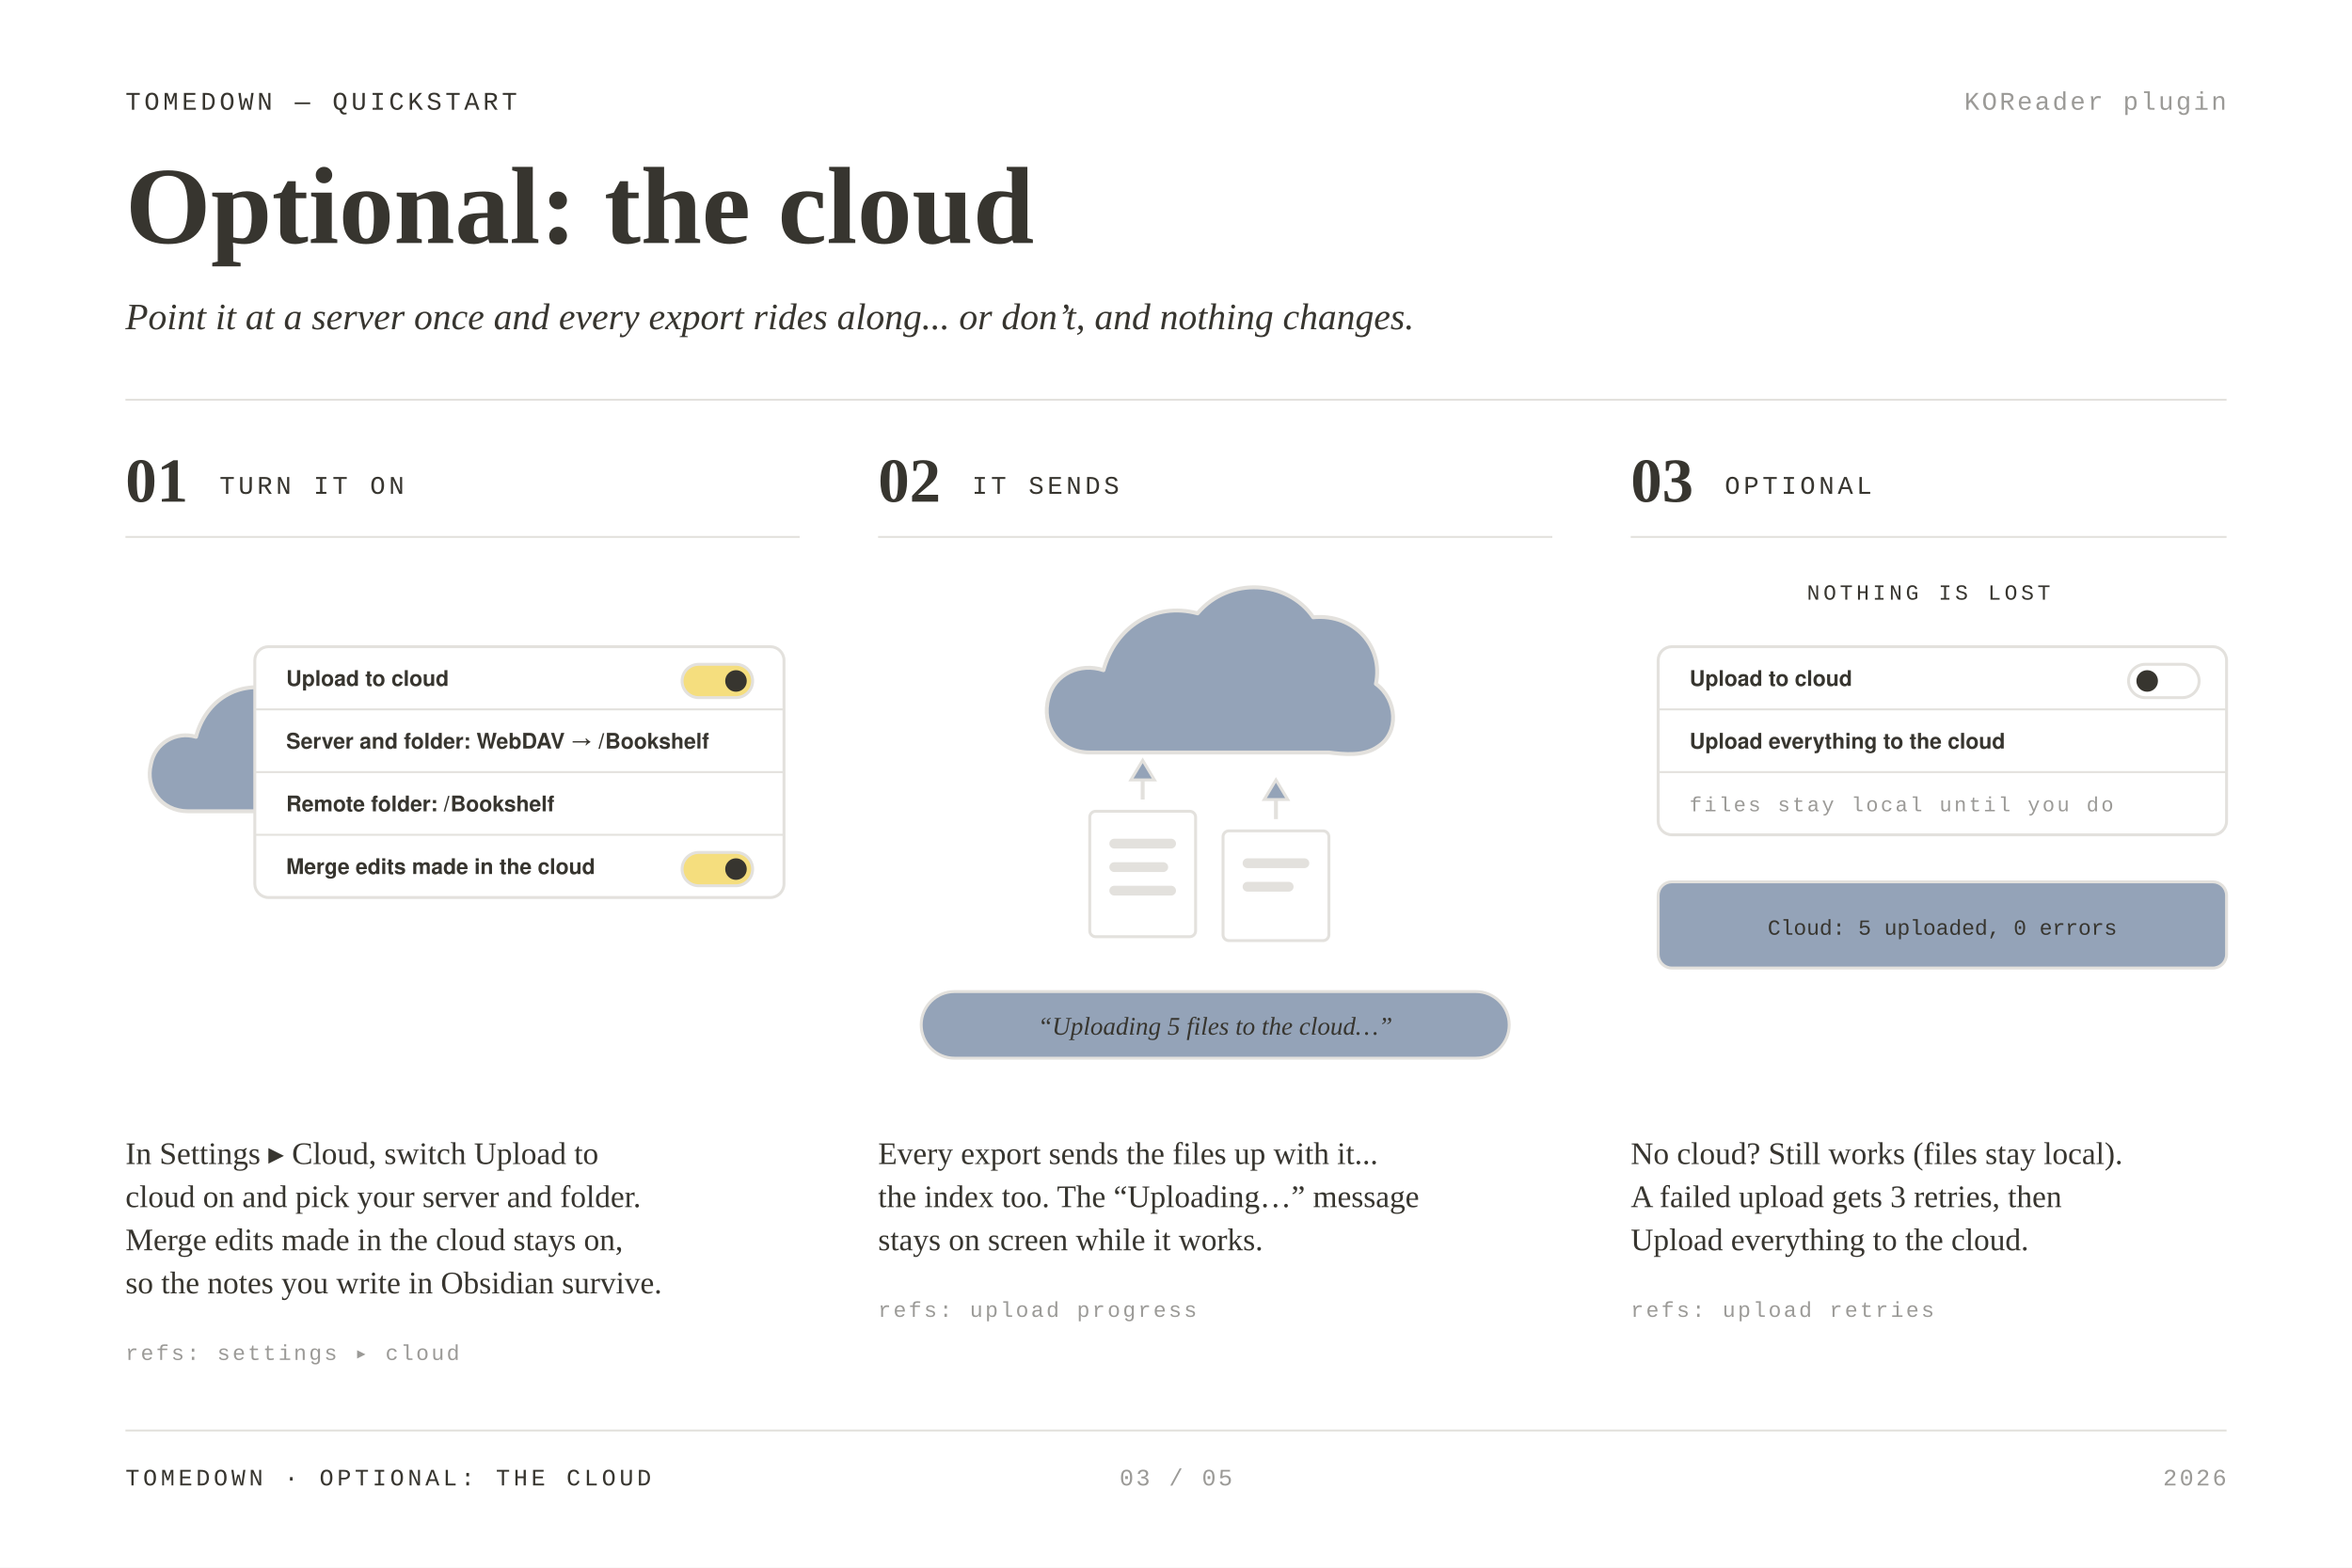
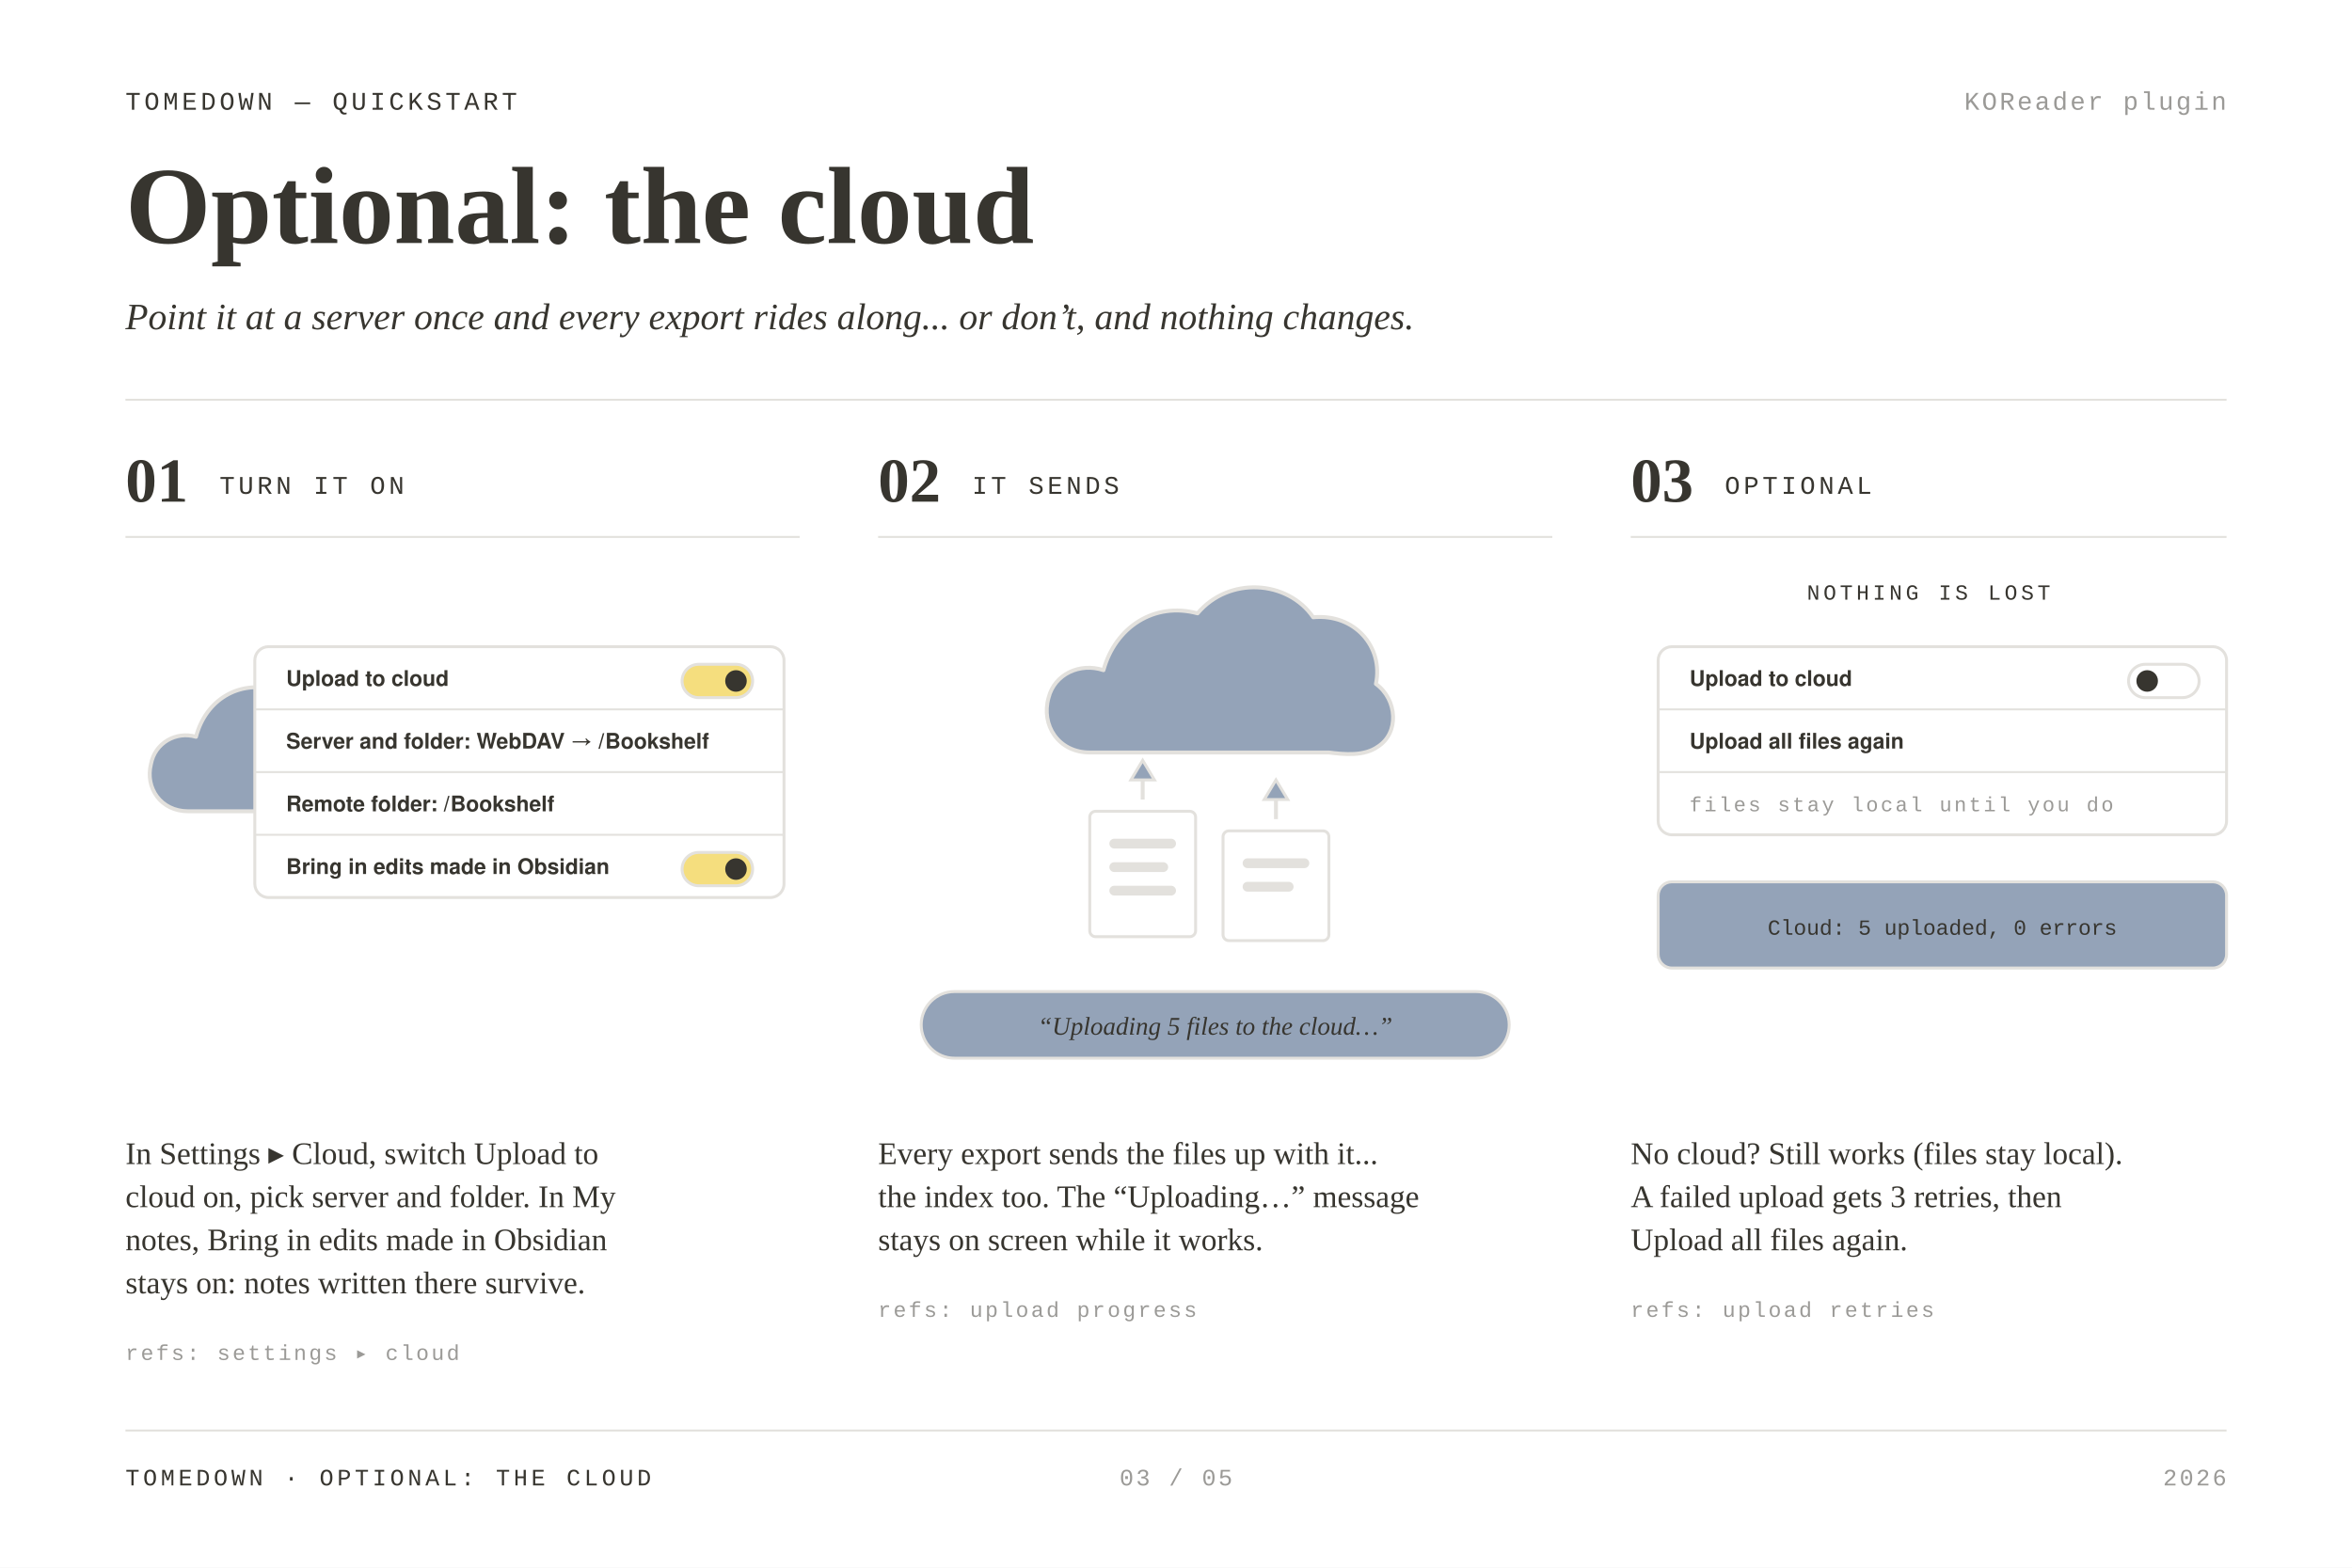
<svg xmlns="http://www.w3.org/2000/svg" width="1740" height="1160" viewBox="0 0 1200 800" role="img" aria-label="Tomedown quickstart tutorial 03 — Optional: the cloud: switch upload on, every export sends the files, and without a cloud everything still works">
  <style>
    .display { font-family: Georgia, "Times New Roman", serif; font-weight: 700; fill: #37352F; }
    .deck    { font-family: Georgia, "Times New Roman", serif; font-style: italic; fill: #37352F; }
    .label   { font-family: "SF Mono", Menlo, Consolas, "Liberation Mono", monospace; letter-spacing: 1.8px; fill: #37352F; }
    .labelm  { font-family: "SF Mono", Menlo, Consolas, "Liberation Mono", monospace; letter-spacing: 1.2px; fill: #9B9A97; }
    .body    { font-family: Georgia, "Times New Roman", serif; fill: #37352F; }
    .menu    { font-family: "Helvetica Neue", Helvetica, Arial, sans-serif; font-weight: 700; fill: #37352F; }
    .code    { font-family: "SF Mono", Menlo, Consolas, "Liberation Mono", monospace; fill: #37352F; }
    .rule    { stroke: #E3E1DD; stroke-width: 1; }
    .hair    { stroke: #E3E1DD; stroke-width: 1; opacity: 1; }
    .card    { fill: #FFFFFF; stroke: #E3E1DD; stroke-width: 1.5; }
    .frame   { fill: #FFFFFF; stroke: #E3E1DD; stroke-width: 1.5; }
    .skel    { fill: #E3E1DD; }
    .accent  { fill: #F5DE7E; }
    .cloud   { fill: #94A3B8; stroke: #E3E1DD; stroke-width: 2; stroke-linejoin: round; }
    .cloudtri{ fill: #94A3B8; stroke: #E3E1DD; stroke-width: 1.5; }
    .cloudbox{ fill: #94A3B8; stroke: #E3E1DD; stroke-width: 1.5; }
  </style>
  <rect width="1200" height="800" fill="#FFFFFF" />
  <text class="label" x="64" y="56" font-size="13">TOMEDOWN — QUICKSTART</text>
  <text class="labelm" x="1136" y="56" font-size="13" text-anchor="end">KOReader plugin</text>
  <text class="display" x="64" y="124" font-size="56">Optional: the cloud</text>
  <text class="deck" x="64" y="168" font-size="19">Point it at a server once and every export rides along... or don’t, and nothing changes.</text>
  <line class="rule" x1="64" y1="204" x2="1136" y2="204" />
  <text class="display" x="64" y="256" font-size="32">01</text>
  <text class="label" x="112" y="252" font-size="13">TURN IT ON</text>
  <line class="hair" x1="64" y1="274" x2="408" y2="274" />
  <path class="cloud" d="M96 414 C82 414 74 402 77 390 C79 379 90 373 100 376 C105 357 122 347 140 352 C154 336 180 337 190 353 C208 350 220 364 217 379 C228 386 230 401 220 410 C213 416 202 416 194 414 Z" />
  <rect class="card" x="130" y="330" width="270" height="128" rx="7" />
  <line class="hair" x1="130" y1="362" x2="400" y2="362" />
  <line class="hair" x1="130" y1="394" x2="400" y2="394" />
  <line class="hair" x1="130" y1="426" x2="400" y2="426" />
  <text class="menu" x="146" y="350" font-size="11">Upload to cloud</text>
  <rect x="348" y="339" width="36" height="17" rx="8.5" fill="#F5DE7E" stroke="#E3E1DD" stroke-width="1.5" />
  <circle cx="375.5" cy="347.5" r="5.5" fill="#37352F" />
  <text class="menu" x="146" y="382" font-size="11">Server and folder: WebDAV → /Bookshelf</text>
  <text class="menu" x="146" y="414" font-size="11">Remote folder: /Bookshelf</text>
-   <text class="menu" x="146" y="446" font-size="11">Merge edits made in the cloud</text>
+   <text class="menu" x="146" y="446" font-size="11">Bring in edits made in Obsidian</text>
  <rect x="348" y="435" width="36" height="17" rx="8.5" fill="#F5DE7E" stroke="#E3E1DD" stroke-width="1.5" />
  <circle cx="375.5" cy="443.5" r="5.5" fill="#37352F" />
  <text class="body" x="64" y="594" font-size="16">In Settings ▸ Cloud, switch Upload to</text>
-   <text class="body" x="64" y="616" font-size="16">cloud on and pick your server and folder.</text>
-   <text class="body" x="64" y="638" font-size="16">Merge edits made in the cloud stays on,</text>
-   <text class="body" x="64" y="660" font-size="16">so the notes you write in Obsidian survive.</text>
+   <text class="body" x="64" y="616" font-size="16">cloud on, pick server and folder. In My</text>
+   <text class="body" x="64" y="638" font-size="16">notes, Bring in edits made in Obsidian</text>
+   <text class="body" x="64" y="660" font-size="16">stays on: notes written there survive.</text>
  <text class="labelm" x="64" y="694" font-size="11">refs: settings ▸ cloud</text>
  <text class="display" x="448" y="256" font-size="32">02</text>
  <text class="label" x="496" y="252" font-size="13">IT SENDS</text>
  <line class="hair" x1="448" y1="274" x2="792" y2="274" />
  <path class="cloud" d="M556 384 C540 384 531 370 535 356 C538 344 551 338 563 342 C569 320 589 307 611 313 C627 294 657 296 670 315 C691 313 706 330 702 349 C713 357 714 374 703 381 C696 386 686 385 678 384 Z" />
  <rect class="card" x="556" y="414" width="54" height="64" rx="3" />
  <rect class="skel" x="566" y="428" width="34" height="5" rx="2.5" />
  <rect class="skel" x="566" y="440" width="30" height="5" rx="2.5" />
  <rect class="skel" x="566" y="452" width="34" height="5" rx="2.5" />
  <rect class="card" x="624" y="424" width="54" height="56" rx="3" />
  <rect class="skel" x="634" y="438" width="34" height="5" rx="2.5" />
  <rect class="skel" x="634" y="450" width="26" height="5" rx="2.5" />
  <path d="M583 408 V394" fill="none" stroke="#E3E1DD" stroke-width="2" />
  <path class="cloudtri" d="M577 398 L583 388 L589 398 Z" />
  <path d="M651 418 V404" fill="none" stroke="#E3E1DD" stroke-width="2" />
  <path class="cloudtri" d="M645 408 L651 398 L657 408 Z" />
  <rect class="cloudbox" x="470" y="506" width="300" height="34" rx="17" />
  <text class="deck" x="620" y="528" font-size="13" text-anchor="middle">“Uploading 5 files to the cloud…”</text>
  <text class="body" x="448" y="594" font-size="16">Every export sends the files up with it...</text>
  <text class="body" x="448" y="616" font-size="16">the index too. The “Uploading…” message</text>
  <text class="body" x="448" y="638" font-size="16">stays on screen while it works.</text>
  <text class="labelm" x="448" y="672" font-size="11">refs: upload progress</text>
  <text class="display" x="832" y="256" font-size="32">03</text>
  <text class="label" x="880" y="252" font-size="13">OPTIONAL</text>
  <line class="hair" x1="832" y1="274" x2="1136" y2="274" />
  <text class="label" x="984" y="306" font-size="11" text-anchor="middle">NOTHING IS LOST</text>
  <rect class="card" x="846" y="330" width="290" height="96" rx="7" />
  <line class="hair" x1="846" y1="362" x2="1136" y2="362" />
  <line class="hair" x1="846" y1="394" x2="1136" y2="394" />
  <text class="menu" x="862" y="350" font-size="11">Upload to cloud</text>
  <rect x="1086" y="339" width="36" height="17" rx="8.5" fill="#FFFFFF" stroke="#E3E1DD" stroke-width="1.5" />
  <circle cx="1095.5" cy="347.5" r="5.5" fill="#37352F" />
-   <text class="menu" x="862" y="382" font-size="11">Upload everything to the cloud</text>
+   <text class="menu" x="862" y="382" font-size="11">Upload all files again</text>
  <text class="labelm" x="862" y="414" font-size="10.5">files stay local until you do</text>
  <rect class="cloudbox" x="846" y="450" width="290" height="44" rx="7" />
  <text class="code" x="991" y="477" font-size="11" text-anchor="middle">Cloud: 5 uploaded, 0 errors</text>
  <text class="body" x="832" y="594" font-size="16">No cloud? Still works (files stay local).</text>
  <text class="body" x="832" y="616" font-size="16">A failed upload gets 3 retries, then</text>
-   <text class="body" x="832" y="638" font-size="16">Upload everything to the cloud.</text>
+   <text class="body" x="832" y="638" font-size="16">Upload all files again.</text>
  <text class="labelm" x="832" y="672" font-size="11">refs: upload retries</text>
  <line class="rule" x1="64" y1="730" x2="1136" y2="730" />
  <text class="label" x="64" y="758" font-size="12">TOMEDOWN · OPTIONAL: THE CLOUD</text>
  <text class="labelm" x="600" y="758" font-size="12" text-anchor="middle">03 / 05</text>
  <text class="labelm" x="1136" y="758" font-size="12" text-anchor="end">2026</text>
</svg>
